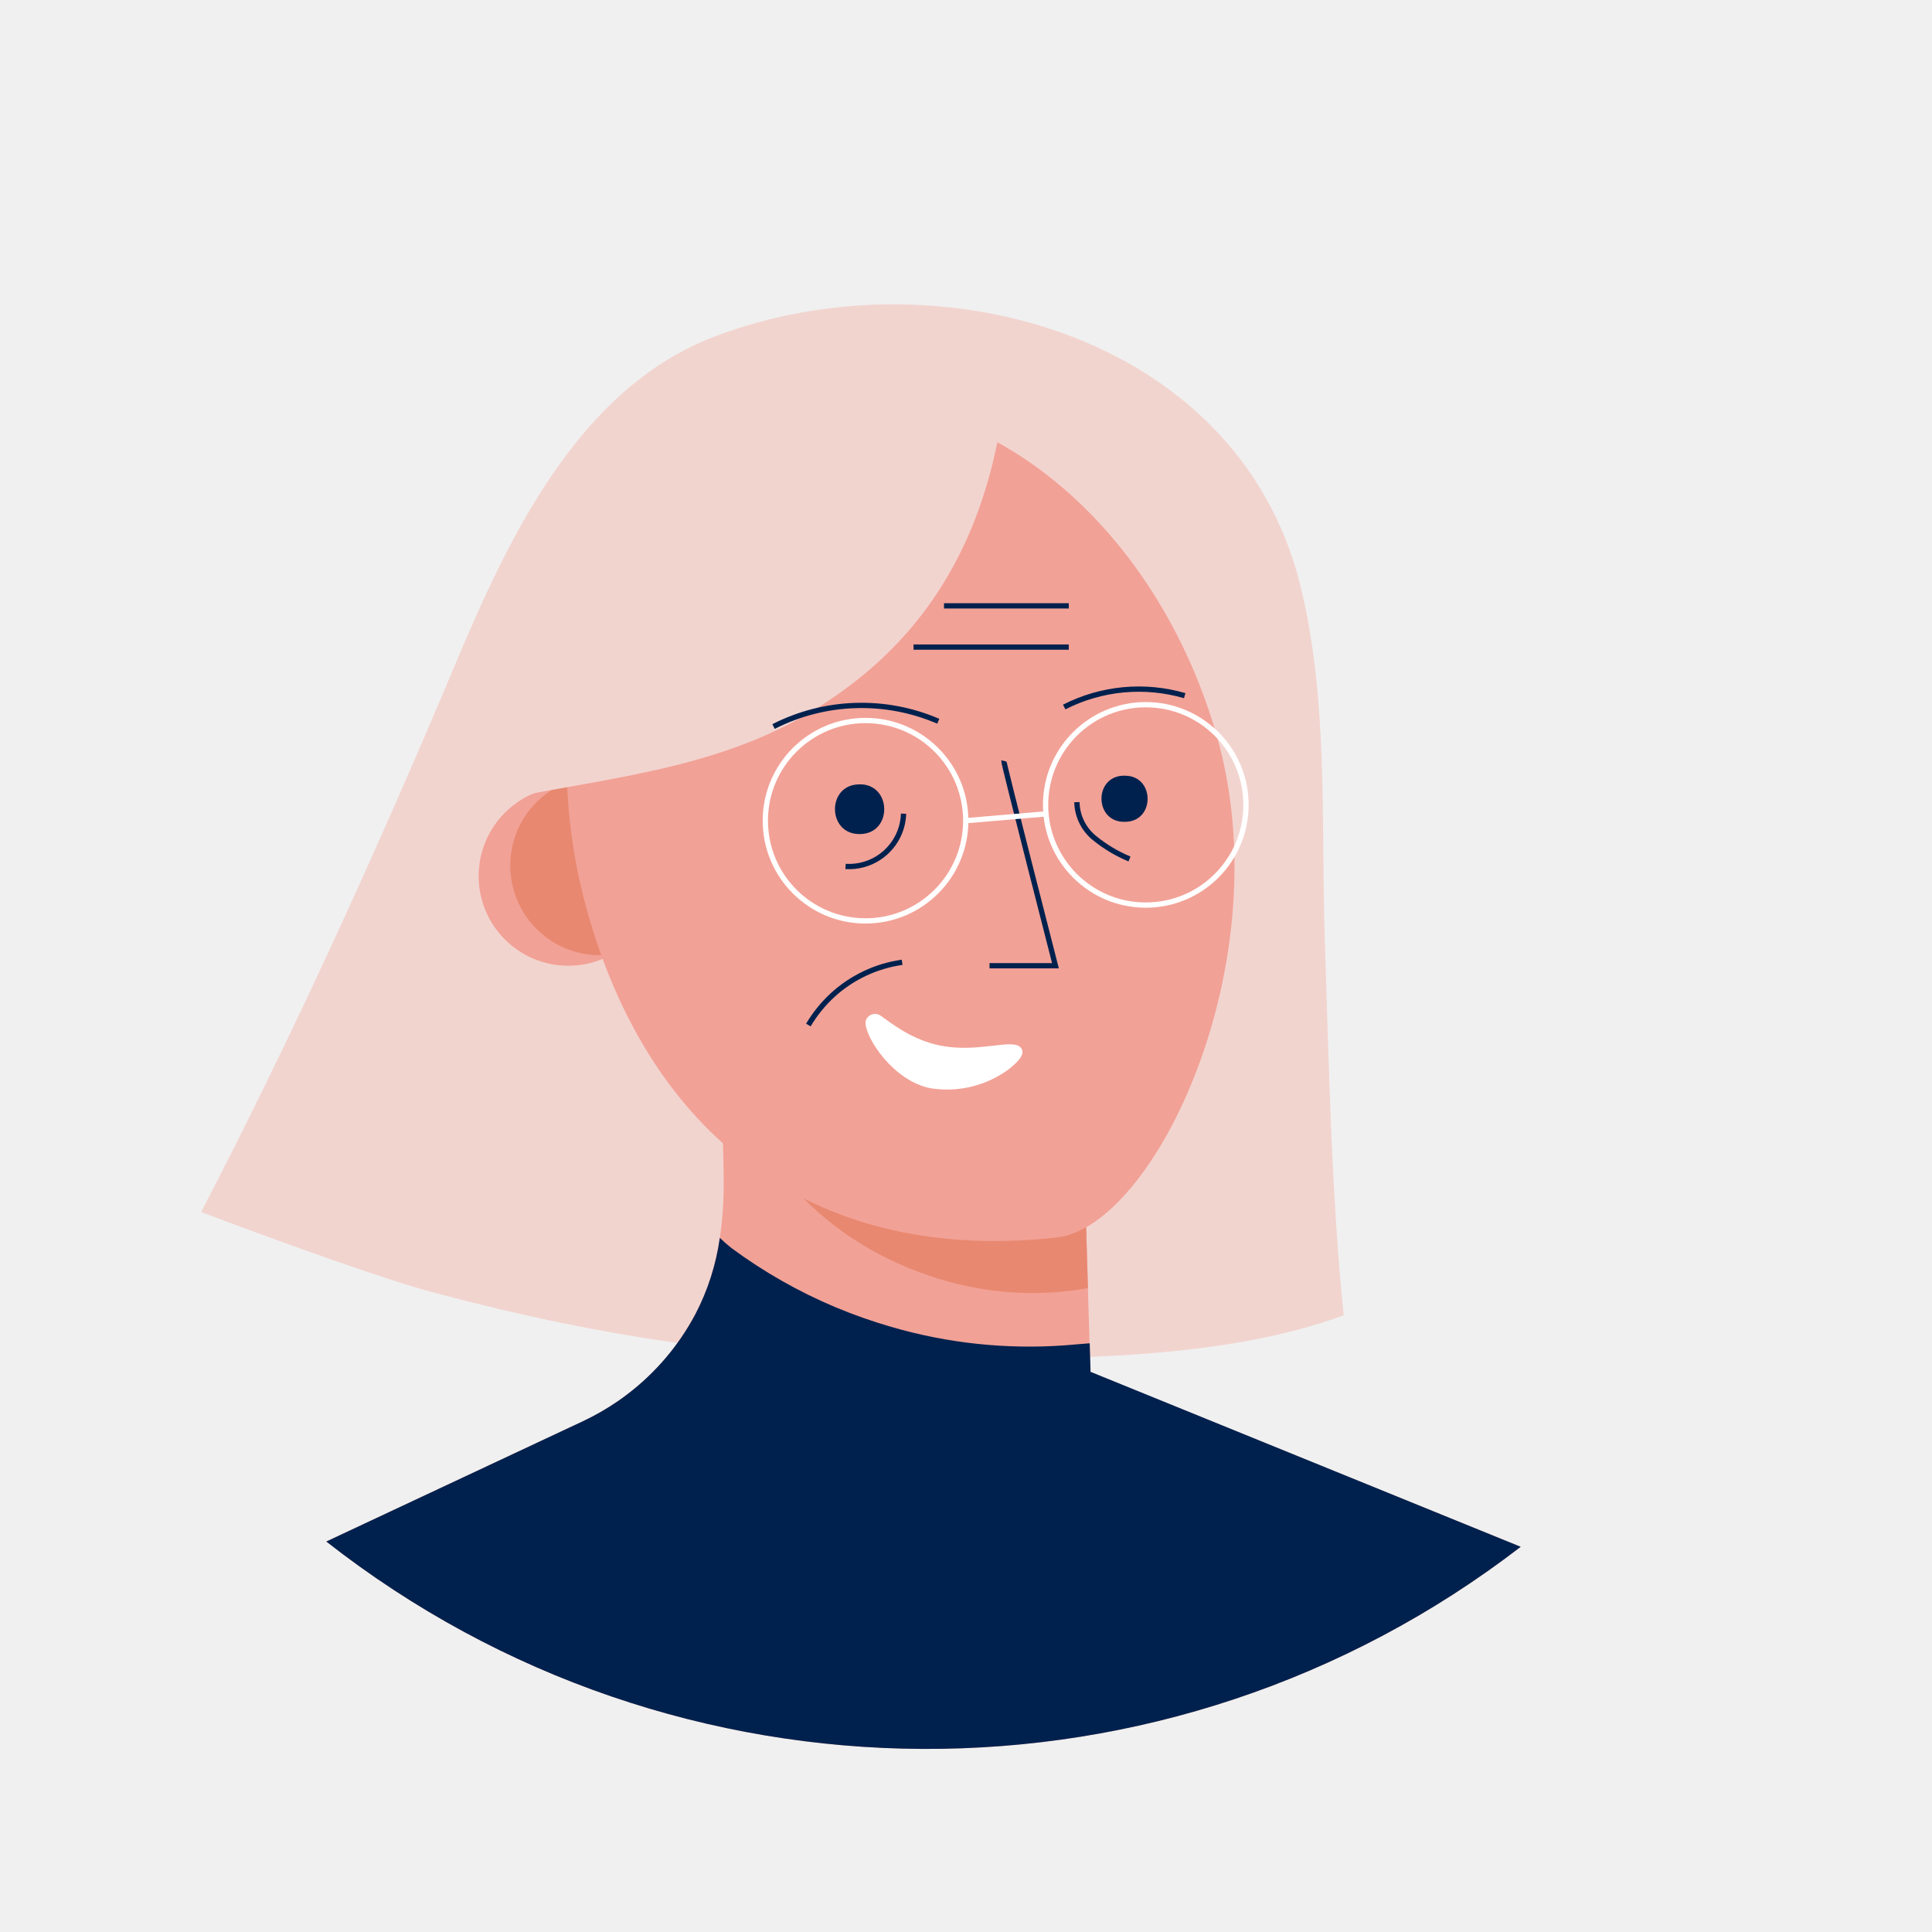
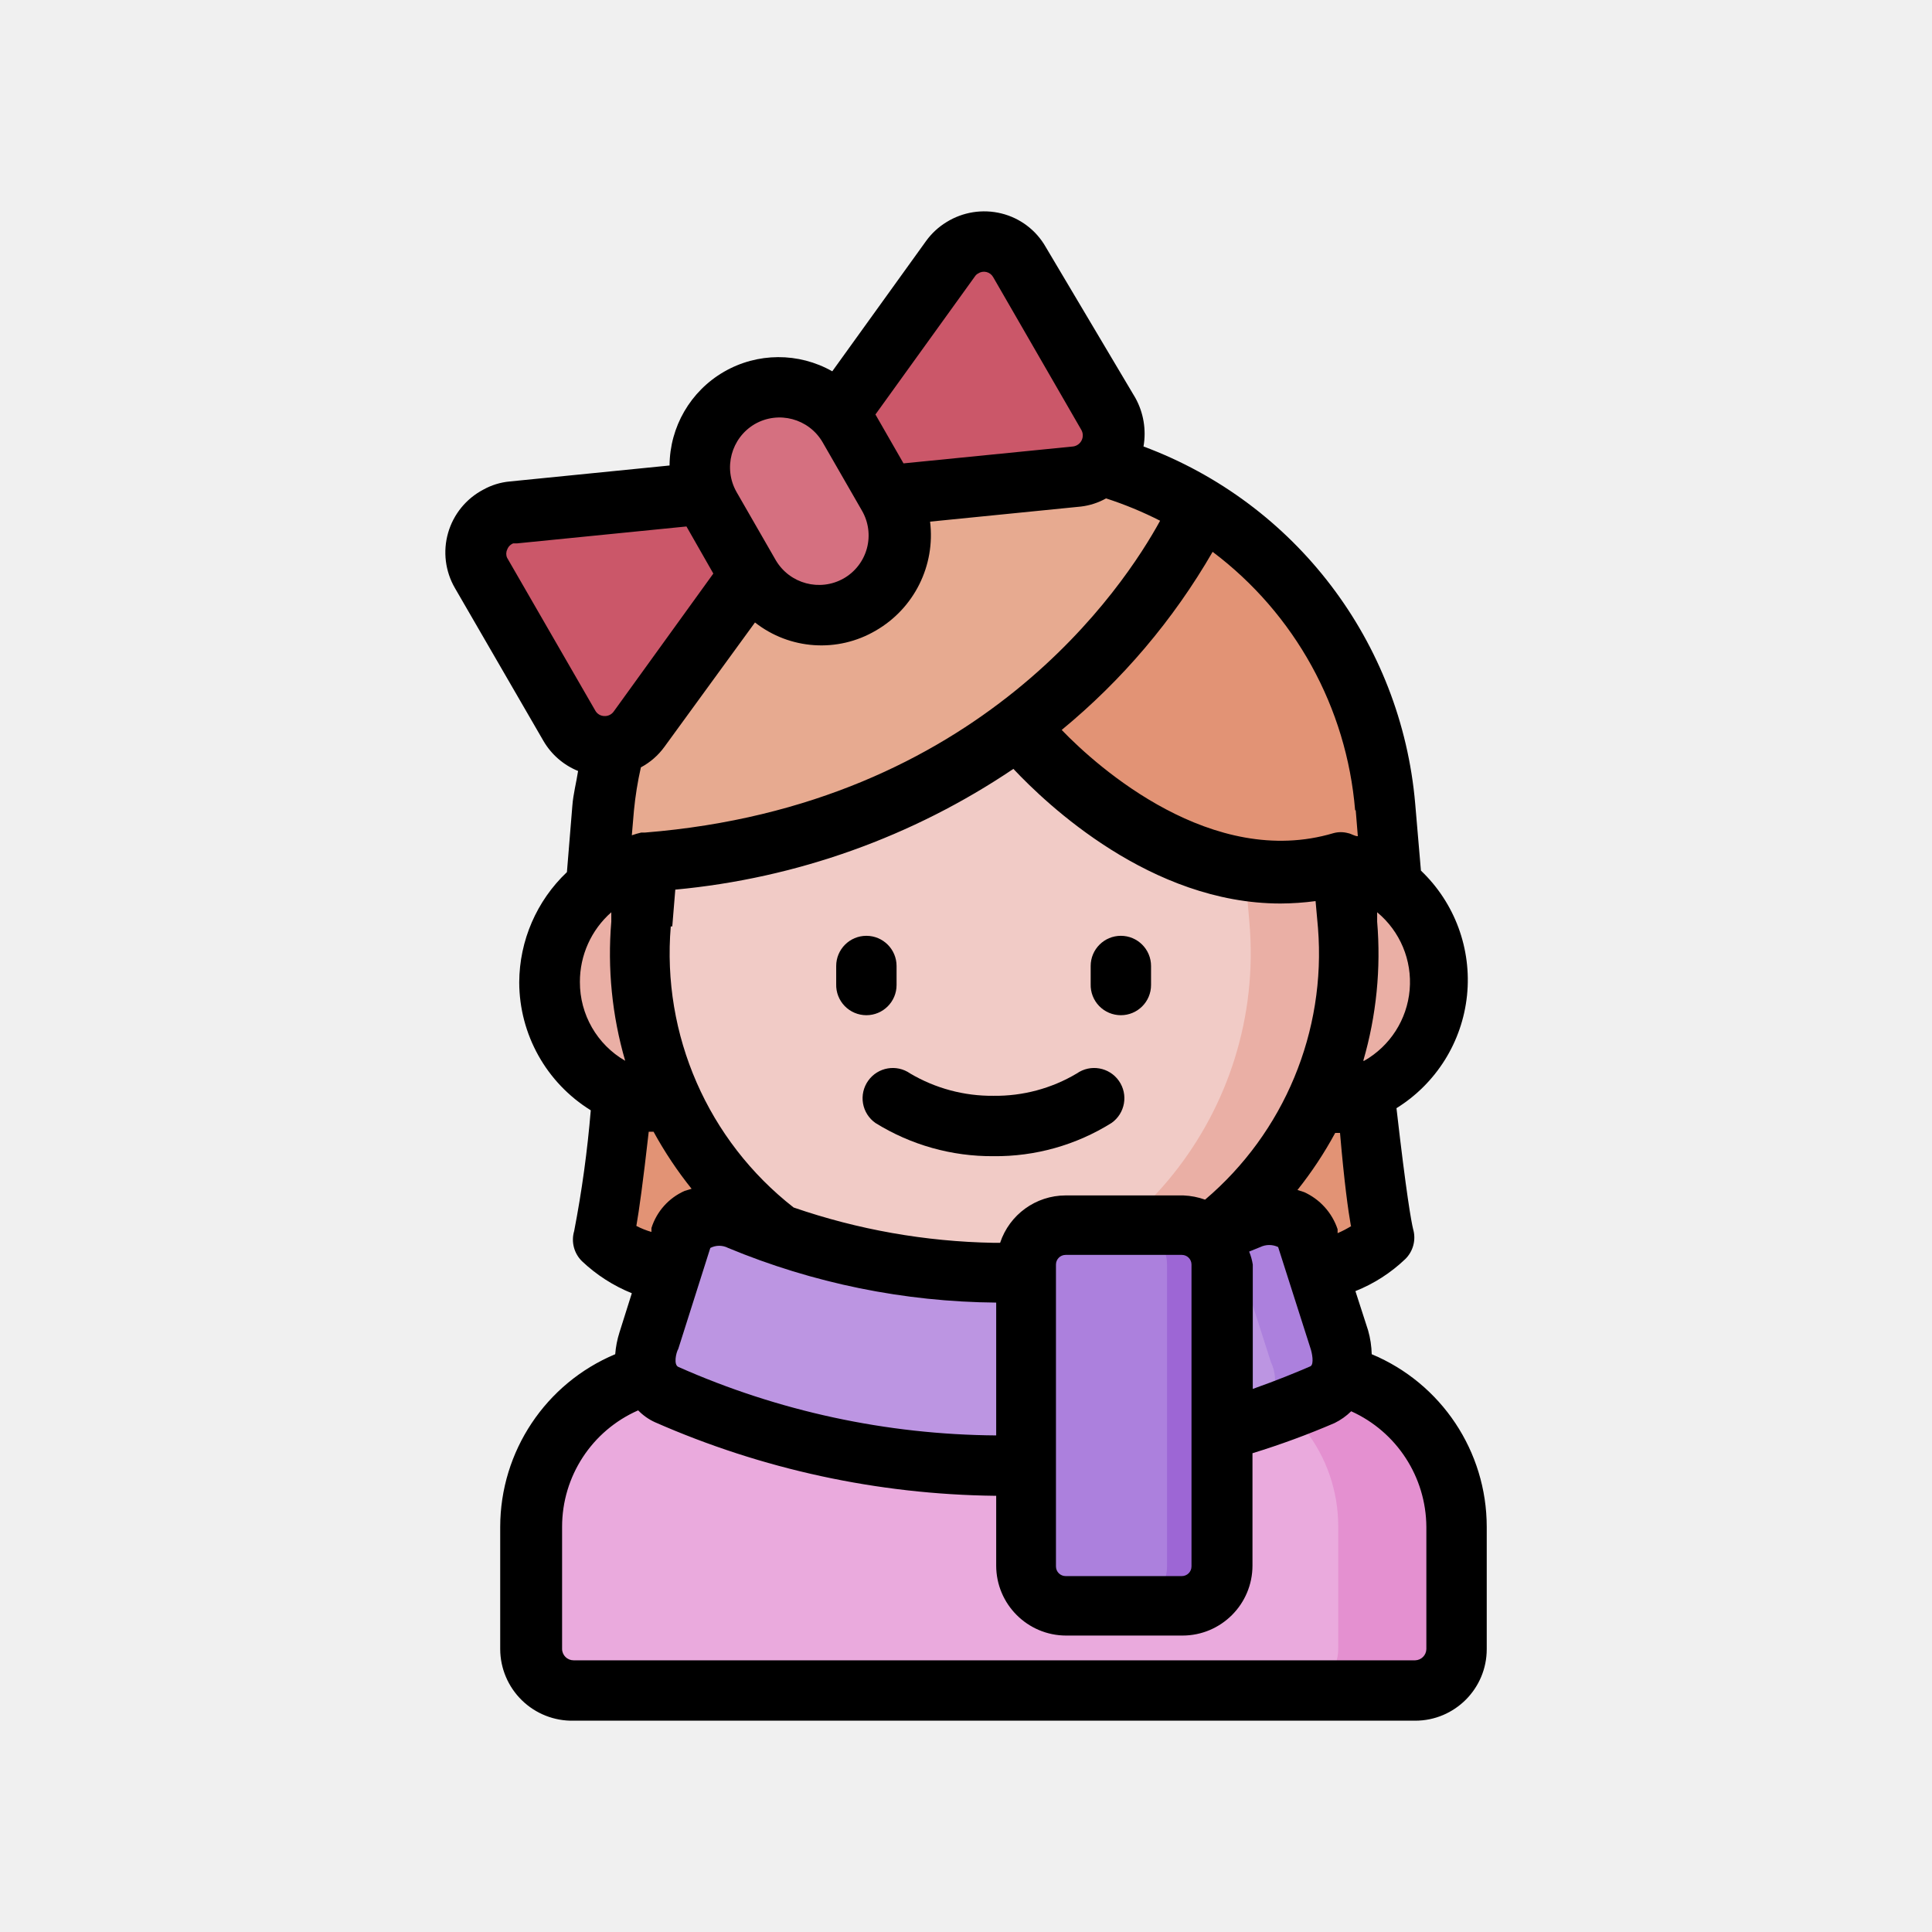
- <svg xmlns="http://www.w3.org/2000/svg" width="800px" height="800px" viewBox="0 0 366.34 366.34" id="Layer_1" data-name="Layer 1">
+ <svg xmlns="http://www.w3.org/2000/svg" width="800px" height="800px" viewBox="0 0 64 64">
  <defs>
-     <style>.cls-1{fill:#f2d4cf;}.cls-2{fill:#f2a196;}.cls-3{fill:#e88870;}.cls-4,.cls-5{fill:none;stroke-miterlimit:10;}.cls-4{stroke:#ffffff;}.cls-5{stroke:#00214e;}.cls-6{fill:#00214e;}.cls-7{fill:#ffffff;}</style>
+     <style>.cls-1{fill:#e29375;}.cls-2{fill:#eaafa5;}.cls-3{fill:#f1cbc6;}.cls-4{fill:#e7aa90;}.cls-5{fill:#cb5769;}.cls-6{fill:#d57080;}.cls-7{fill:#eaaadd;}.cls-8{fill:#e490d0;}.cls-9{fill:#bc95e2;}.cls-10{fill:#ac80dd;}.cls-11{fill:#9d66d5;}</style>
  </defs>
-   <path class="cls-1" d="M178.36,257.74c-34.66.17-62.28-3.7-95.79-12.55-13-3.43-44.43-15.36-44.43-15.36,17.57-33.9,33.35-68.6,48.15-103.79,10.09-24,23.36-52.44,49.34-62.28,42.06-15.93,98.88-.44,110.84,46.88,5.49,21.75,4,45.45,4.74,67.69.8,23.71,1.19,47.45,3.57,71.07C232,257.83,202.46,257.63,178.36,257.74Z" />
-   <path class="cls-2" d="M288.35,293.3a184.56,184.56,0,0,1-226.48-1l48.66-22.81a47.68,47.68,0,0,0,4.35-2.34l1.12-.7c.4-.25.79-.51,1.18-.78a46.54,46.54,0,0,0,14.67-16.47c4-7.55,5.32-15.89,5.38-24.39,0-5.72-.31-11.44-.37-17.17q-.06-4.75-.1-9.51l2,1,5.2,2.69L174.23,207l31.12,5.3.94,32,.47,15.87,11.47,4.67,9,3.64Z" />
-   <path class="cls-3" d="M206.29,244.25a60.08,60.08,0,0,1-30.07-2.35c-21.58-7.25-36.11-24.74-37.48-42.76l5.2,2.69L174.23,207l31.12,5.3Z" />
-   <circle class="cls-2" cx="107.76" cy="166.12" r="17" />
-   <circle class="cls-3" cx="113.76" cy="164.12" r="17" />
-   <path class="cls-2" d="M230.67,139.34c12.45,43.14-11.79,93.25-30.26,95.3-44.64,5-76.34-17.79-88.8-60.93s4.1-85.82,37-95.31S218.21,96.19,230.67,139.34Z" />
-   <circle class="cls-4" cx="164.12" cy="155.62" r="19" />
-   <circle class="cls-4" cx="217.26" cy="152.62" r="19" />
-   <path class="cls-1" d="M188.59,86.29c-4.31,18.7-13.7,34.58-30.86,46.14-18.52,12.83-39.81,14.64-61.13,18.86.54-13.11.83-27.15,7.59-38.84A79.48,79.48,0,0,1,136.5,82.09c14.81-7.65,37.72-15.15,54.36-9.85A114.07,114.07,0,0,1,188.59,86.29Z" />
-   <path class="cls-5" d="M190.34,144.28c-.08.34,9.79,38.84,9.79,38.84h-12.5" />
-   <path class="cls-5" d="M201.79,134.06a31.14,31.14,0,0,1,22.85-2.15" />
-   <path class="cls-5" d="M146.68,137.76a36.76,36.76,0,0,1,31.23-1" />
-   <line class="cls-4" x1="183.12" y1="155.62" x2="198.26" y2="154.33" />
-   <path class="cls-6" d="M288.35,293.3a184.56,184.56,0,0,1-226.48-1l48.66-22.81a46.83,46.83,0,0,0,6.65-3.82c.64-.44,1.28-.9,1.89-1.38a46.35,46.35,0,0,0,12.78-15.09,44.69,44.69,0,0,0,4.64-14.48,28.66,28.66,0,0,0,2.22,1.94,95.14,95.14,0,0,0,19.82,11.26A99,99,0,0,0,169,251.6a93.52,93.52,0,0,0,33,3.49c1.54-.12,3.09-.27,4.63-.38l.15,5.08v.33l12.1,4.92Z" />
-   <path class="cls-5" d="M160.33,164.29a10.34,10.34,0,0,0,11-10" />
-   <path class="cls-5" d="M204.2,152.1a9,9,0,0,0,3.3,6.78,26.94,26.94,0,0,0,6.67,4" />
-   <path class="cls-5" d="M153.28,194.36a25.3,25.3,0,0,1,4.56-5.64,24.62,24.62,0,0,1,13.22-6.25" />
-   <line class="cls-5" x1="179" y1="114.88" x2="202.66" y2="114.88" />
-   <line class="cls-5" x1="173.22" y1="122.7" x2="202.66" y2="122.7" />
-   <path class="cls-7" d="M164.34,193.12a1.87,1.87,0,0,1,2.69-.5c2.07,1.46,5.88,4.56,11.27,5.64,7.36,1.46,13.75-1.48,15.28.42.85,1.07-.2,2.37-2.21,4a19.73,19.73,0,0,1-14.85,3.68c-7.09-1.32-12.4-9.53-12.4-12.43A1.83,1.83,0,0,1,164.34,193.12Z" />
-   <path class="cls-6" d="M163,148.72c6.1-.06,6.28,9.26.18,9.43H163c-6.11.07-6.29-9.25-.19-9.42H163Z" />
-   <path class="cls-6" d="M213.27,147.09c5.67-.07,5.83,8.59.17,8.74h-.25c-5.66.06-5.83-8.59-.17-8.75h.25Z" />
+   <g data-name="Winter Avatar" id="Winter_Avatar-17">
+     <path class="cls-1" d="M19.74,29.35l.89,6.89c-.19,1.7-.38,3.3-.54,4.2a1,1,0,0,0,.34.94C23,43.18,29,42.67,29,42.67h7.87s6,.51,8.55-1.29a1.06,1.06,0,0,0,.33-.94c-.15-.9-.35-2.5-.53-4.2l.9-6.88L33.33,21.49Z" id="path13030" />
+     <path class="cls-2" d="M44.43,27h-23c-.62.13-1.65,2.31-1.65,2.31a4,4,0,0,0,2.48,7.21H43.6a4,4,0,0,0,2.5-7.2S45.05,27.17,44.43,27Z" id="path13032" />
+     <path class="cls-3" d="M44.43,28.58l.17,2a11.73,11.73,0,1,1-23.38,0l.1-1.15.07-.88,7-7.29,11.35,1.33Z" id="path13034" />
+     <path class="cls-2" d="M28.4,21.29l-.33.34,8.47,1,4.68,5.95.17,2A11.73,11.73,0,0,1,31.3,43.19a12.32,12.32,0,0,0,1.61.11A11.73,11.73,0,0,0,44.6,30.61l-.17-2-4.68-5.95Z" id="path13036" />
+     <path class="cls-1" d="M33.53,24.13c.51.57,5.57,6,10.9,4.45a4,4,0,0,1,1.67.78l-.22-2.6A12.84,12.84,0,0,0,40,17l-3,.28Z" id="path13038" />
+     <path class="cls-4" d="M32.92,14.93A12.92,12.92,0,0,0,20,26.76l-.21,2.59a4,4,0,0,1,1.65-.77l.82-.08c.57-.06,1.18-.16,1.71-.25A23.67,23.67,0,0,0,40,17a13.61,13.61,0,0,0-1.64-.89A13.17,13.17,0,0,0,32.92,14.93Z" id="path13040" />
+     <path class="cls-5" d="M29.4,16.41l6.26-.63a1.37,1.37,0,0,0,1.05-2L33.78,8.68a1.36,1.36,0,0,0-1.9-.48,1.33,1.33,0,0,0-.39.36l-3.67,5.11-4.58,2.65L17,17a1.21,1.21,0,0,0-.51.15A1.36,1.36,0,0,0,15.93,19l2.93,5.07a1.36,1.36,0,0,0,2.28.11l3.68-5.1Z" id="path9745-2-31-3" />
+     <path class="cls-6" d="M24.48,13.18a2.65,2.65,0,0,1,3.62,1l1.3,2.26a2.65,2.65,0,1,1-4.58,2.65L23.51,16.8A2.65,2.65,0,0,1,24.48,13.18Z" id="rect4471-6-1-6" />
+     <path class="cls-7" d="M21.44,45.54a5.2,5.2,0,0,0-3.87,5v4.05A1.37,1.37,0,0,0,19,56H46.88a1.37,1.37,0,0,0,1.37-1.37V50.58a5.19,5.19,0,0,0-3.87-5Z" id="path170677-6" />
+     <path class="cls-8" d="M40.47,45.54a5.19,5.19,0,0,1,3.86,5v4.05A1.37,1.37,0,0,1,43,56h3.92a1.37,1.37,0,0,0,1.37-1.37V50.58a5.19,5.19,0,0,0-3.86-5Z" id="path170679-0" />
+     <path class="cls-9" d="M40.47,47.41a29.08,29.08,0,0,0,3.31-1.21,1.38,1.38,0,0,0,.58-1.82L43.3,41a1.43,1.43,0,0,0-1.93-.64c-.38.15-.83.33-1.35.51l-6,1.22c-.35,0-.71,0-1.07,0a22.81,22.81,0,0,1-8.45-1.76,1.42,1.42,0,0,0-1.93.64c-.36,1.11-.71,2.23-1.07,3.35A1.39,1.39,0,0,0,22,46.2a27.89,27.89,0,0,0,10.87,2.35l1.07,0Z" id="path155715-6" />
+     <path class="cls-10" d="M41.93,40.26a1.58,1.58,0,0,0-.56.13c-.38.15-.83.33-1.35.51L39.7,41a1.27,1.27,0,0,1,1.33.77l1.07,3.35a1.39,1.39,0,0,1-.58,1.82c-.39.17-.86.37-1.4.57l.35-.06a31.16,31.16,0,0,0,3.31-1.21,1.38,1.38,0,0,0,.58-1.82L43.3,41A1.3,1.3,0,0,0,41.93,40.26Z" id="path155717-2" />
+     <path class="cls-10" d="M35.3,40.57h3.85a1.32,1.32,0,0,1,1.32,1.32v10a1.32,1.32,0,0,1-1.32,1.32H35.3A1.32,1.32,0,0,1,34,51.86v-10A1.32,1.32,0,0,1,35.3,40.57Z" id="path155719-6" />
+     <path class="cls-11" d="M37.34,40.57a1.32,1.32,0,0,1,1.32,1.32v10a1.32,1.32,0,0,1-1.32,1.32h1.81a1.32,1.32,0,0,0,1.32-1.32v-10a1.32,1.32,0,0,0-1.32-1.32Z" id="path155721-1" />
+     <path d="M28.7,33.63a1,1,0,0,0,1-1V32a1,1,0,0,0-2,0v.6A1,1,0,0,0,28.7,33.63Z" />
+     <path d="M37.13,33.63a1,1,0,0,0,1-1V32a1,1,0,0,0-2,0v.6A1,1,0,0,0,37.13,33.63Z" />
+     <path d="M28.76,35.8A1,1,0,0,0,29,37.2a7.31,7.31,0,0,0,3.91,1.1,7.23,7.23,0,0,0,3.91-1.1,1,1,0,0,0-1.15-1.64,5.26,5.26,0,0,1-2.76.74,5.32,5.32,0,0,1-2.76-.74A1,1,0,0,0,28.76,35.8Z" />
+     <path d="M20.38,44.86a6.21,6.21,0,0,0-3.81,5.72v4.05A2.38,2.38,0,0,0,19,57H46.88a2.37,2.37,0,0,0,2.37-2.37V50.58a6.2,6.2,0,0,0-3.81-5.72,3.16,3.16,0,0,0-.12-.79l-.42-1.3a5.16,5.16,0,0,0,1.65-1.06,1,1,0,0,0,.26-1c-.06-.25-.22-1.12-.55-4a5,5,0,0,0,.81-7.87l-.19-2.22a13.9,13.9,0,0,0-9-11.83,2.45,2.45,0,0,0-.27-1.61L34.64,8.18a2.33,2.33,0,0,0-1.47-1.11,2.37,2.37,0,0,0-1.82.29,2.33,2.33,0,0,0-.67.62L27.57,12.3a3.61,3.61,0,0,0-5.39,3.12l-5.3.53a2.21,2.21,0,0,0-.87.27,2.35,2.35,0,0,0-.94,3.26L18,24.54a2.35,2.35,0,0,0,1.15,1c-.06.39-.16.76-.19,1.15l-.18,2.2a5.06,5.06,0,0,0-1.58,3.65,5,5,0,0,0,2.37,4.24,37.38,37.38,0,0,1-.55,4,1,1,0,0,0,.26,1,5.27,5.27,0,0,0,1.65,1.06l-.41,1.3A3.18,3.18,0,0,0,20.38,44.86Zm26.87,5.72v4.05a.38.38,0,0,1-.37.37H19a.38.38,0,0,1-.38-.37V50.58a4.21,4.21,0,0,1,2.52-3.86,1.83,1.83,0,0,0,.55.39,28.82,28.82,0,0,0,11.27,2.44H33v2.31a2.32,2.32,0,0,0,2.32,2.32h3.85a2.32,2.32,0,0,0,2.32-2.32V48.14a26.75,26.75,0,0,0,2.72-1,2.12,2.12,0,0,0,.55-.39A4.23,4.23,0,0,1,47.25,50.58ZM21,26.85a11.51,11.51,0,0,1,.23-1.43,2.3,2.3,0,0,0,.78-.68l3-4.12a3.56,3.56,0,0,0,4,.27,3.65,3.65,0,0,0,1.8-3.61l5-.5a2.25,2.25,0,0,0,.83-.27,12.25,12.25,0,0,1,1.79.74c-1.17,2.14-5.94,9.44-17.07,10.33l-.12,0a2.8,2.8,0,0,0-.31.09Zm1.27,3.84.1-1.22a24,24,0,0,0,11.2-4c1.1,1.17,4.55,4.46,8.85,4.46a9.17,9.17,0,0,0,1.16-.08l.08.89a10.69,10.69,0,0,1-3.74,9,2.42,2.42,0,0,0-.72-.14H35.3a2.29,2.29,0,0,0-2.17,1.57h-.22A21.5,21.5,0,0,1,26.29,40,10.68,10.68,0,0,1,22.22,30.69ZM39.15,41.57a.32.32,0,0,1,.32.32v10a.32.32,0,0,1-.32.32H35.3a.32.32,0,0,1-.32-.32v-10a.32.32,0,0,1,.32-.32Zm2.23-.11.37-.15a.68.68,0,0,1,.59,0l1.07,3.35c.05.14.13.53,0,.6-.46.2-1.12.47-1.91.75V41.89A1.93,1.93,0,0,0,41.38,41.46ZM33,47.55a26.42,26.42,0,0,1-10.53-2.27c-.16-.07-.08-.46,0-.6l1.06-3.34a.64.64,0,0,1,.59,0A23.66,23.66,0,0,0,33,43.15Zm11.77-6.94a3.33,3.33,0,0,1-.46.24l0-.13a2.07,2.07,0,0,0-1.11-1.23l-.22-.07a12.88,12.88,0,0,0,1.25-1.89l.16,0C44.53,39.17,44.66,40.1,44.75,40.61Zm.39-5.47a12.7,12.7,0,0,0,.46-4.61l0-.31a3,3,0,0,1-.43,4.92Zm-.25-8.3.07.86c-.11,0-.21-.08-.32-.1a.91.91,0,0,0-.49,0h0c-4,1.19-7.79-2.16-9-3.42a21.69,21.69,0,0,0,5-5.9A11.94,11.94,0,0,1,44.89,26.84ZM32.3,9.15a.28.28,0,0,1,.1-.09h0a.35.35,0,0,1,.5.12l2.92,5.06a.37.37,0,0,1-.27.55l-5.62.56L29,13.73ZM25,14.05a1.65,1.65,0,0,1,2.25.6l1.3,2.26a1.64,1.64,0,0,1-.6,2.25,1.66,1.66,0,0,1-2.25-.6l-1.3-2.26A1.66,1.66,0,0,1,25,14.05ZM16.8,18.48a.32.32,0,0,1,0-.27A.35.35,0,0,1,17,18l.13,0,5.61-.56L23.63,19l-3.3,4.57a.36.36,0,0,1-.31.15.35.35,0,0,1-.3-.18Zm3.45,11.74,0,.31a12.7,12.7,0,0,0,.46,4.61,3,3,0,0,1-1.5-2.61A3.06,3.06,0,0,1,20.25,30.22Zm.83,10.39c.09-.51.22-1.44.41-3.12l.16,0a12.94,12.94,0,0,0,1.26,1.89l-.23.07a2,2,0,0,0-1.1,1.23l0,.13A2.73,2.73,0,0,1,21.08,40.61Z" />
+   </g>
</svg>
